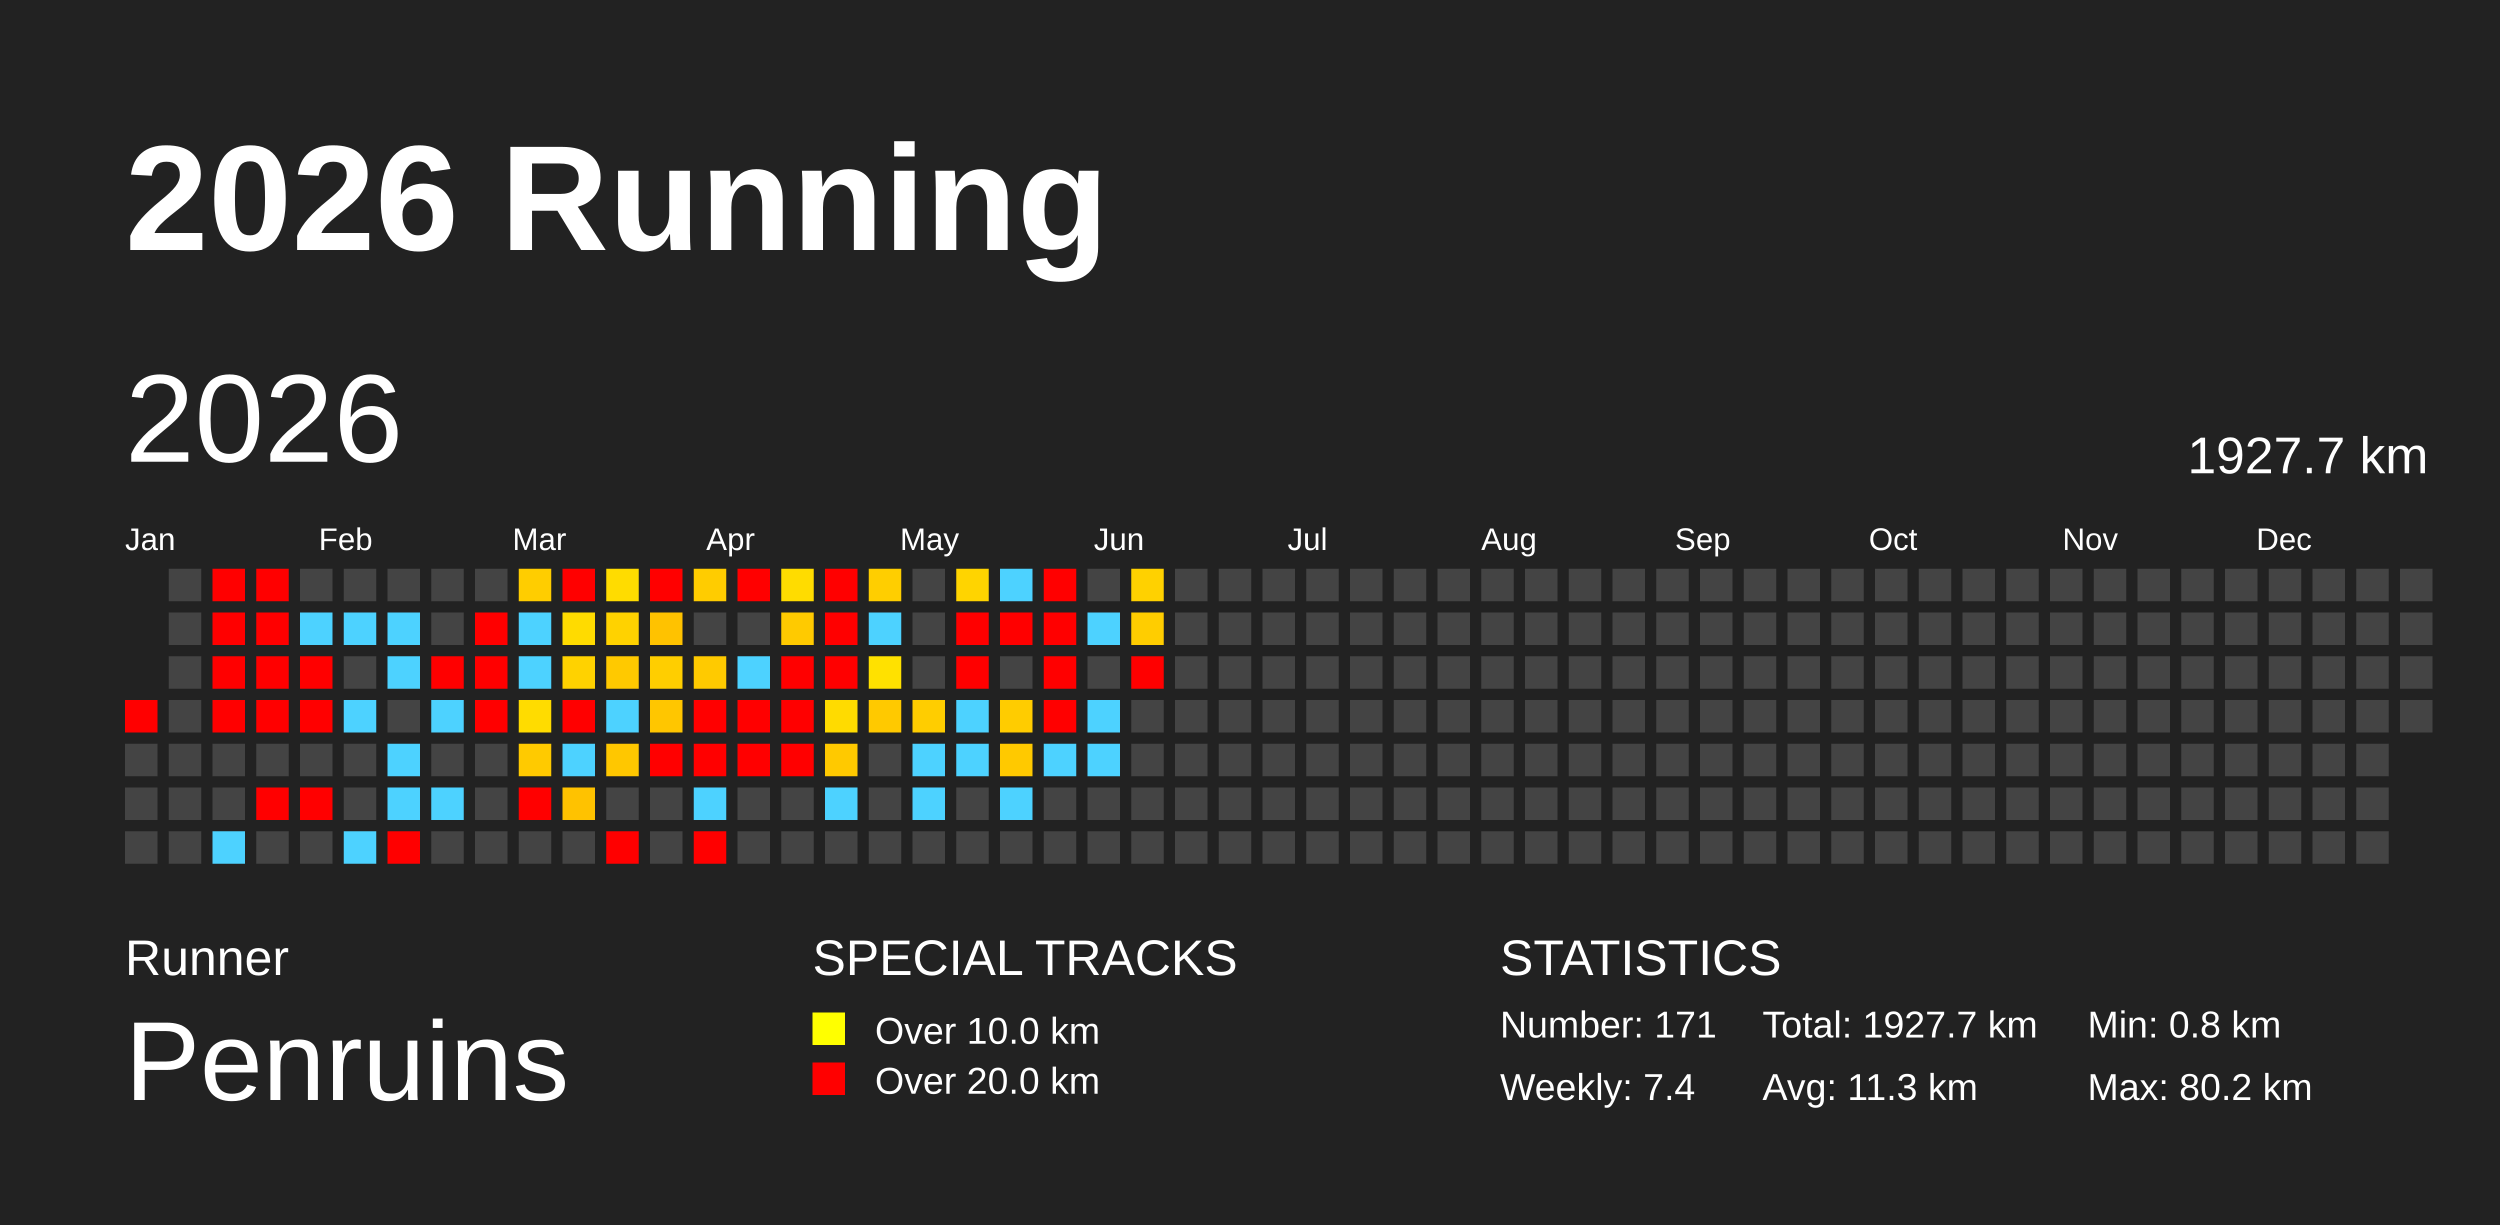
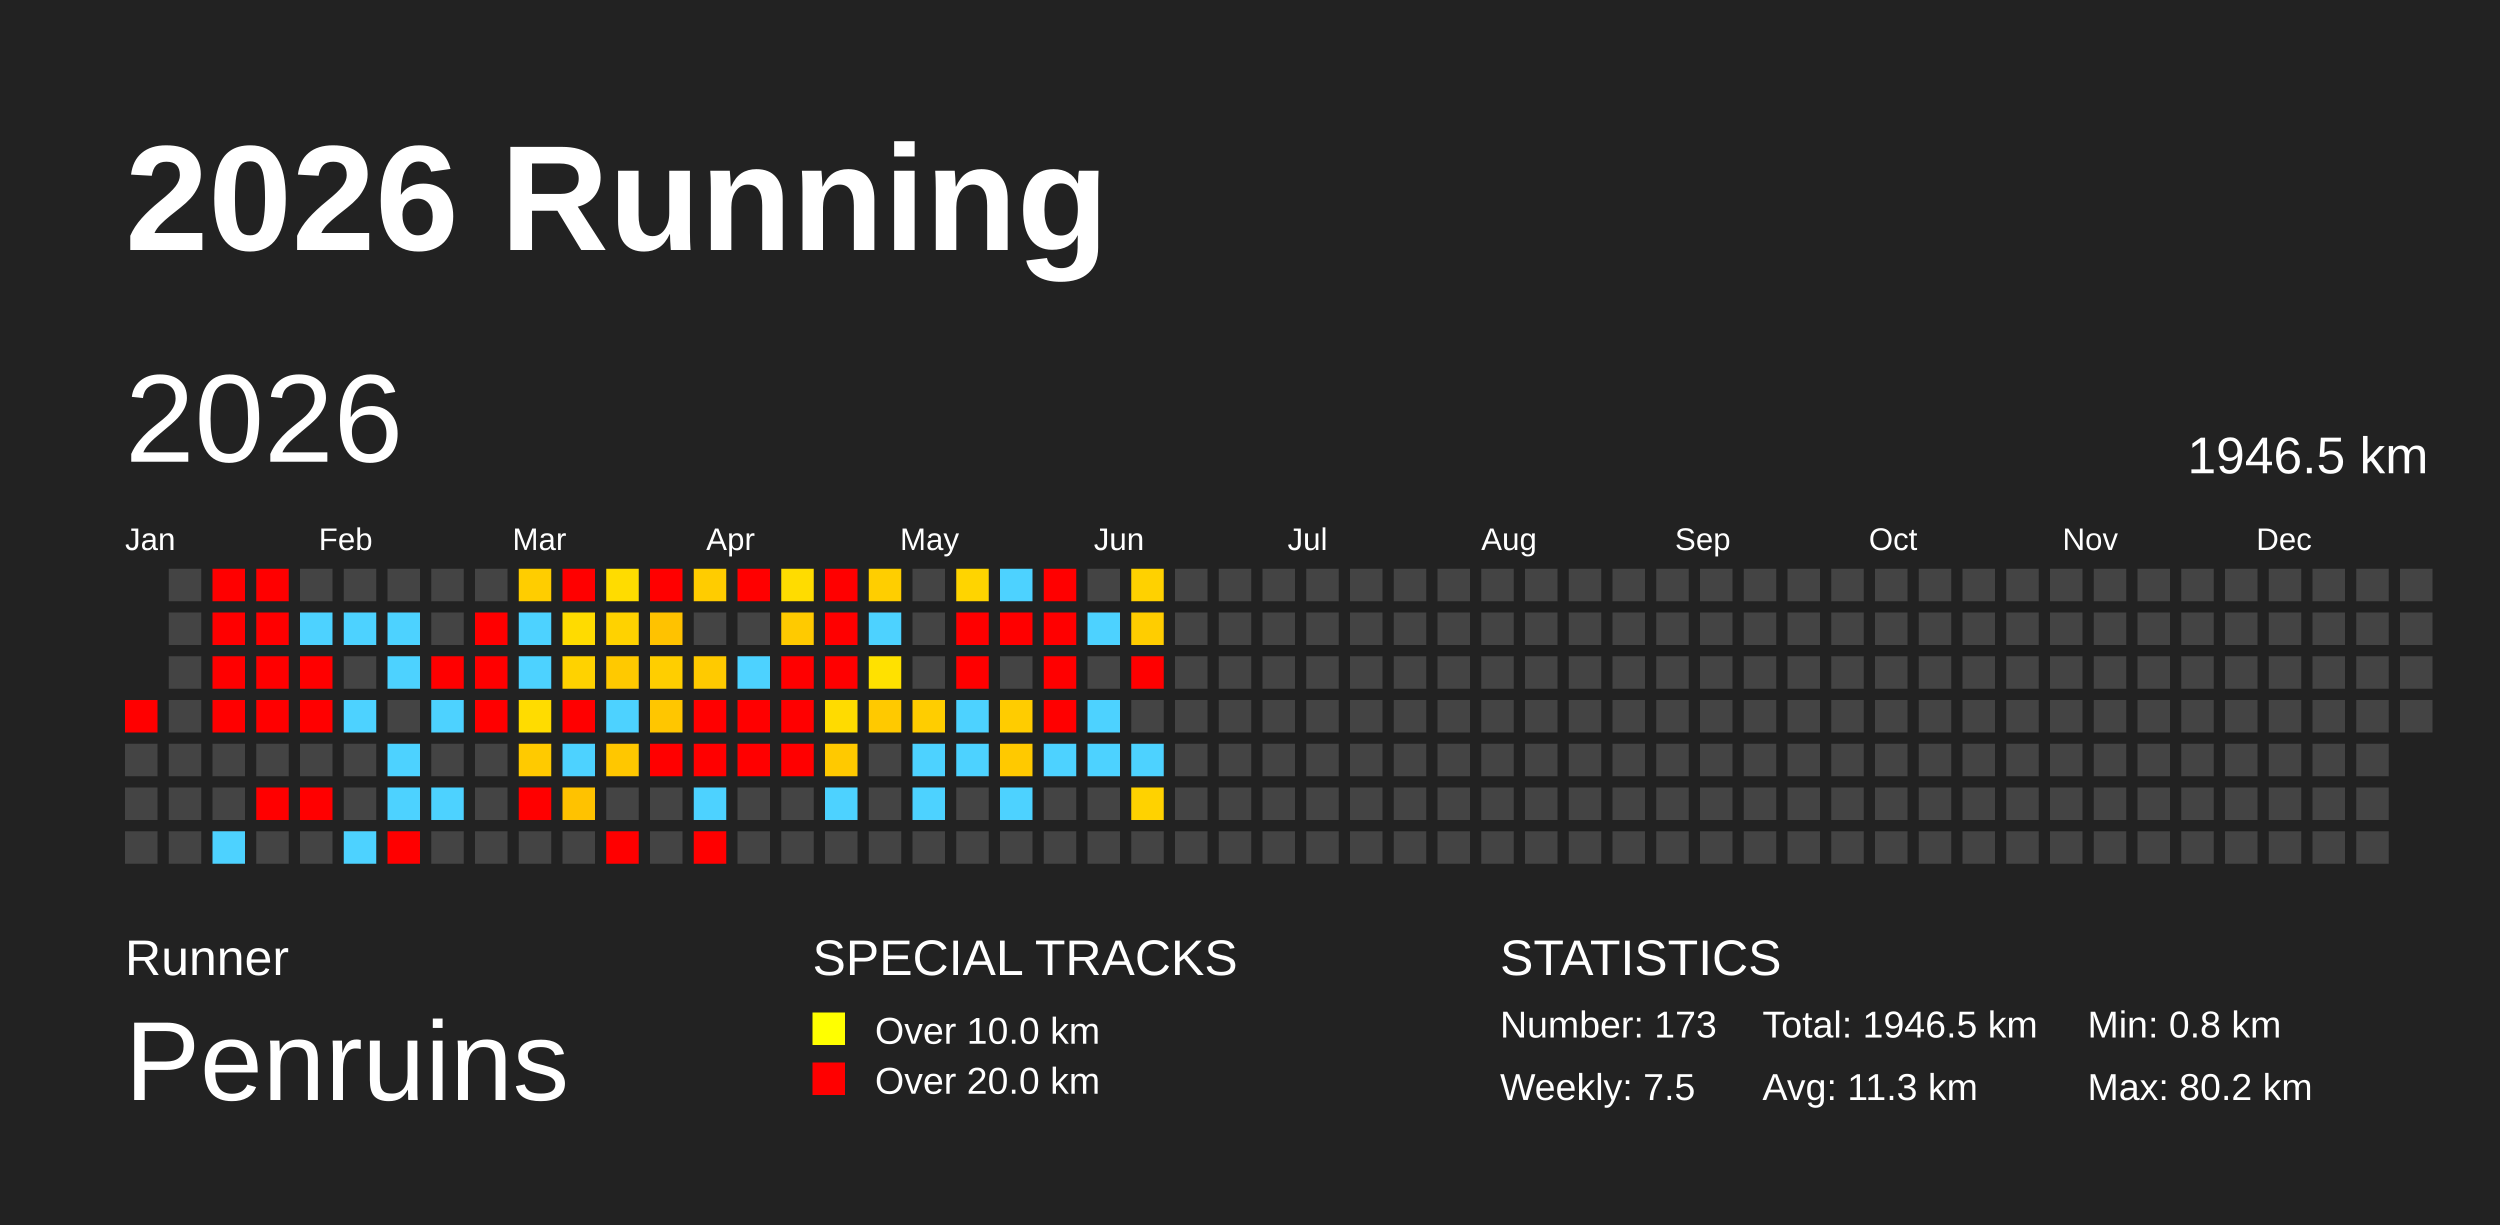
<svg xmlns="http://www.w3.org/2000/svg" baseProfile="full" height="98mm" version="1.1" viewBox="0,0,200,98" width="200mm">
  <defs />
  <rect fill="#222222" height="98" width="200" x="0" y="0" />
  <text fill="#FFFFFF" style="font-size:12px; font-family:Arial; font-weight:bold;" x="10" y="20">2026 Running</text>
  <text fill="#FFFFFF" style="font-size:4px; font-family:Arial" x="10" y="78">Runner</text>
  <text fill="#FFFFFF" style="font-size:9px; font-family:Arial" x="10" y="88">Penruins</text>
  <text fill="#FFFFFF" style="font-size:4px; font-family:Arial" x="65" y="78">SPECIAL TRACKS</text>
  <rect fill="yellow" height="2.6" width="2.6" x="65" y="81" />
  <text fill="#FFFFFF" style="font-size:3px; font-family:Arial" x="70" y="83.5">Over 10.0 km</text>
  <rect fill="red" height="2.6" width="2.6" x="65" y="85" />
  <text fill="#FFFFFF" style="font-size:3px; font-family:Arial" x="70" y="87.5">Over 20.0 km</text>
  <text fill="#FFFFFF" style="font-size:4px; font-family:Arial" x="120" y="78">STATISTICS</text>
-   <text fill="#FFFFFF" style="font-size:3px; font-family:Arial" x="120" y="83">Number: 171</text>
-   <text fill="#FFFFFF" style="font-size:3px; font-family:Arial" x="120" y="88">Weekly: 7.4</text>
-   <text fill="#FFFFFF" style="font-size:3px; font-family:Arial" x="141" y="83">Total: 1927.7 km</text>
+   <text fill="#FFFFFF" style="font-size:3px; font-family:Arial" x="120" y="83">Number: 173</text>
+   <text fill="#FFFFFF" style="font-size:3px; font-family:Arial" x="120" y="88">Weekly: 7.5</text>
+   <text fill="#FFFFFF" style="font-size:3px; font-family:Arial" x="141" y="83">Total: 1946.5 km</text>
  <text fill="#FFFFFF" style="font-size:3px; font-family:Arial" x="141" y="88">Avg: 11.3 km</text>
  <text fill="#FFFFFF" style="font-size:3px; font-family:Arial" x="167" y="83">Min: 0.8 km</text>
  <text fill="#FFFFFF" style="font-size:3px; font-family:Arial" x="167" y="88">Max: 80.2 km</text>
  <text dominant-baseline="hanging" fill="#FFFFFF" style="font-size:10.0px; font-family:Arial;" x="10" y="30">2026</text>
-   <text dominant-baseline="hanging" fill="#FFFFFF" style="font-size:4.125px; font-family:Arial;" x="175" y="35">1927.7 km</text>
+   <text dominant-baseline="hanging" fill="#FFFFFF" style="font-size:4.125px; font-family:Arial;" x="175" y="35">1946.5 km</text>
  <text fill="#FFFFFF" style="font-size:2.5px; font-family:Arial" x="10.0" y="44">Jan</text>
  <text fill="#FFFFFF" style="font-size:2.5px; font-family:Arial" x="25.5" y="44">Feb</text>
  <text fill="#FFFFFF" style="font-size:2.5px; font-family:Arial" x="41.0" y="44">Mar</text>
  <text fill="#FFFFFF" style="font-size:2.5px; font-family:Arial" x="56.5" y="44">Apr</text>
  <text fill="#FFFFFF" style="font-size:2.5px; font-family:Arial" x="72.0" y="44">May</text>
  <text fill="#FFFFFF" style="font-size:2.5px; font-family:Arial" x="87.5" y="44">Jun</text>
  <text fill="#FFFFFF" style="font-size:2.5px; font-family:Arial" x="103.0" y="44">Jul</text>
  <text fill="#FFFFFF" style="font-size:2.5px; font-family:Arial" x="118.5" y="44">Aug</text>
  <text fill="#FFFFFF" style="font-size:2.5px; font-family:Arial" x="134.0" y="44">Sep</text>
  <text fill="#FFFFFF" style="font-size:2.5px; font-family:Arial" x="149.5" y="44">Oct</text>
  <text fill="#FFFFFF" style="font-size:2.5px; font-family:Arial" x="165.0" y="44">Nov</text>
  <text fill="#FFFFFF" style="font-size:2.5px; font-family:Arial" x="180.5" y="44">Dec</text>
  <rect fill="red" height="2.6" width="2.6" x="10.0" y="56.0" />
  <rect fill="#444444" height="2.6" width="2.6" x="10.0" y="59.5" />
  <rect fill="#444444" height="2.6" width="2.6" x="10.0" y="63.0" />
  <rect fill="#444444" height="2.6" width="2.6" x="10.0" y="66.5" />
  <rect fill="#444444" height="2.6" width="2.6" x="13.5" y="45.5" />
  <rect fill="#444444" height="2.6" width="2.6" x="13.5" y="49.0" />
  <rect fill="#444444" height="2.6" width="2.6" x="13.5" y="52.5" />
  <rect fill="#444444" height="2.6" width="2.6" x="13.5" y="56.0" />
  <rect fill="#444444" height="2.6" width="2.6" x="13.5" y="59.5" />
  <rect fill="#444444" height="2.6" width="2.6" x="13.5" y="63.0" />
  <rect fill="#444444" height="2.6" width="2.6" x="13.5" y="66.5" />
  <rect fill="red" height="2.6" width="2.6" x="17.0" y="45.5" />
  <rect fill="red" height="2.6" width="2.6" x="17.0" y="49.0" />
  <rect fill="red" height="2.6" width="2.6" x="17.0" y="52.5" />
  <rect fill="red" height="2.6" width="2.6" x="17.0" y="56.0" />
  <rect fill="#444444" height="2.6" width="2.6" x="17.0" y="59.5" />
  <rect fill="#444444" height="2.6" width="2.6" x="17.0" y="63.0" />
  <rect fill="#4dd2ff" height="2.6" width="2.6" x="17.0" y="66.5" />
  <rect fill="red" height="2.6" width="2.6" x="20.5" y="45.5" />
  <rect fill="red" height="2.6" width="2.6" x="20.5" y="49.0" />
  <rect fill="red" height="2.6" width="2.6" x="20.5" y="52.5" />
  <rect fill="red" height="2.6" width="2.6" x="20.5" y="56.0" />
  <rect fill="#444444" height="2.6" width="2.6" x="20.5" y="59.5" />
  <rect fill="red" height="2.6" width="2.6" x="20.5" y="63.0" />
  <rect fill="#444444" height="2.6" width="2.6" x="20.5" y="66.5" />
  <rect fill="#444444" height="2.6" width="2.6" x="24.0" y="45.5" />
  <rect fill="#4dd2ff" height="2.6" width="2.6" x="24.0" y="49.0" />
  <rect fill="red" height="2.6" width="2.6" x="24.0" y="52.5" />
  <rect fill="red" height="2.6" width="2.6" x="24.0" y="56.0" />
  <rect fill="#444444" height="2.6" width="2.6" x="24.0" y="59.5" />
  <rect fill="red" height="2.6" width="2.6" x="24.0" y="63.0" />
  <rect fill="#444444" height="2.6" width="2.6" x="24.0" y="66.5" />
  <rect fill="#444444" height="2.6" width="2.6" x="27.5" y="45.5" />
  <rect fill="#4dd2ff" height="2.6" width="2.6" x="27.5" y="49.0" />
  <rect fill="#444444" height="2.6" width="2.6" x="27.5" y="52.5" />
  <rect fill="#4dd2ff" height="2.6" width="2.6" x="27.5" y="56.0" />
  <rect fill="#444444" height="2.6" width="2.6" x="27.5" y="59.5" />
  <rect fill="#444444" height="2.6" width="2.6" x="27.5" y="63.0" />
  <rect fill="#4dd2ff" height="2.6" width="2.6" x="27.5" y="66.5" />
  <rect fill="#444444" height="2.6" width="2.6" x="31.0" y="45.5" />
  <rect fill="#4dd2ff" height="2.6" width="2.6" x="31.0" y="49.0" />
  <rect fill="#4dd2ff" height="2.6" width="2.6" x="31.0" y="52.5" />
  <rect fill="#444444" height="2.6" width="2.6" x="31.0" y="56.0" />
  <rect fill="#4dd2ff" height="2.6" width="2.6" x="31.0" y="59.5" />
  <rect fill="#4dd2ff" height="2.6" width="2.6" x="31.0" y="63.0" />
  <rect fill="red" height="2.6" width="2.6" x="31.0" y="66.5" />
  <rect fill="#444444" height="2.6" width="2.6" x="34.5" y="45.5" />
  <rect fill="#444444" height="2.6" width="2.6" x="34.5" y="49.0" />
  <rect fill="red" height="2.6" width="2.6" x="34.5" y="52.5" />
  <rect fill="#4dd2ff" height="2.6" width="2.6" x="34.5" y="56.0" />
  <rect fill="#444444" height="2.6" width="2.6" x="34.5" y="59.5" />
  <rect fill="#4dd2ff" height="2.6" width="2.6" x="34.5" y="63.0" />
  <rect fill="#444444" height="2.6" width="2.6" x="34.5" y="66.5" />
  <rect fill="#444444" height="2.6" width="2.6" x="38.0" y="45.5" />
  <rect fill="red" height="2.6" width="2.6" x="38.0" y="49.0" />
  <rect fill="red" height="2.6" width="2.6" x="38.0" y="52.5" />
  <rect fill="red" height="2.6" width="2.6" x="38.0" y="56.0" />
  <rect fill="#444444" height="2.6" width="2.6" x="38.0" y="59.5" />
  <rect fill="#444444" height="2.6" width="2.6" x="38.0" y="63.0" />
  <rect fill="#444444" height="2.6" width="2.6" x="38.0" y="66.5" />
  <rect fill="#ffcd00" height="2.6" width="2.6" x="41.5" y="45.5" />
  <rect fill="#4dd2ff" height="2.6" width="2.6" x="41.5" y="49.0" />
  <rect fill="#4dd2ff" height="2.6" width="2.6" x="41.5" y="52.5" />
  <rect fill="#ffdc00" height="2.6" width="2.6" x="41.5" y="56.0" />
  <rect fill="#ffca00" height="2.6" width="2.6" x="41.5" y="59.5" />
  <rect fill="red" height="2.6" width="2.6" x="41.5" y="63.0" />
  <rect fill="#444444" height="2.6" width="2.6" x="41.5" y="66.5" />
  <rect fill="red" height="2.6" width="2.6" x="45.0" y="45.5" />
  <rect fill="#ffdb00" height="2.6" width="2.6" x="45.0" y="49.0" />
  <rect fill="#ffd200" height="2.6" width="2.6" x="45.0" y="52.5" />
  <rect fill="red" height="2.6" width="2.6" x="45.0" y="56.0" />
  <rect fill="#4dd2ff" height="2.6" width="2.6" x="45.0" y="59.5" />
  <rect fill="#ffc200" height="2.6" width="2.6" x="45.0" y="63.0" />
  <rect fill="#444444" height="2.6" width="2.6" x="45.0" y="66.5" />
  <rect fill="#ffdc00" height="2.6" width="2.6" x="48.5" y="45.5" />
  <rect fill="#ffd200" height="2.6" width="2.6" x="48.5" y="49.0" />
  <rect fill="#ffc900" height="2.6" width="2.6" x="48.5" y="52.5" />
  <rect fill="#4dd2ff" height="2.6" width="2.6" x="48.5" y="56.0" />
  <rect fill="#ffc700" height="2.6" width="2.6" x="48.5" y="59.5" />
  <rect fill="#444444" height="2.6" width="2.6" x="48.5" y="63.0" />
  <rect fill="red" height="2.6" width="2.6" x="48.5" y="66.5" />
  <rect fill="red" height="2.6" width="2.6" x="52.0" y="45.5" />
  <rect fill="#ffc200" height="2.6" width="2.6" x="52.0" y="49.0" />
  <rect fill="#ffce00" height="2.6" width="2.6" x="52.0" y="52.5" />
  <rect fill="#ffc600" height="2.6" width="2.6" x="52.0" y="56.0" />
  <rect fill="red" height="2.6" width="2.6" x="52.0" y="59.5" />
  <rect fill="#444444" height="2.6" width="2.6" x="52.0" y="63.0" />
  <rect fill="#444444" height="2.6" width="2.6" x="52.0" y="66.5" />
  <rect fill="#ffcc00" height="2.6" width="2.6" x="55.5" y="45.5" />
  <rect fill="#444444" height="2.6" width="2.6" x="55.5" y="49.0" />
  <rect fill="#ffca00" height="2.6" width="2.6" x="55.5" y="52.5" />
  <rect fill="red" height="2.6" width="2.6" x="55.5" y="56.0" />
  <rect fill="red" height="2.6" width="2.6" x="55.5" y="59.5" />
  <rect fill="#4dd2ff" height="2.6" width="2.6" x="55.5" y="63.0" />
  <rect fill="red" height="2.6" width="2.6" x="55.5" y="66.5" />
  <rect fill="red" height="2.6" width="2.6" x="59.0" y="45.5" />
  <rect fill="#444444" height="2.6" width="2.6" x="59.0" y="49.0" />
  <rect fill="#4dd2ff" height="2.6" width="2.6" x="59.0" y="52.5" />
  <rect fill="red" height="2.6" width="2.6" x="59.0" y="56.0" />
  <rect fill="red" height="2.6" width="2.6" x="59.0" y="59.5" />
  <rect fill="#444444" height="2.6" width="2.6" x="59.0" y="63.0" />
  <rect fill="#444444" height="2.6" width="2.6" x="59.0" y="66.5" />
  <rect fill="#ffdc00" height="2.6" width="2.6" x="62.5" y="45.5" />
  <rect fill="#ffca00" height="2.6" width="2.6" x="62.5" y="49.0" />
  <rect fill="red" height="2.6" width="2.6" x="62.5" y="52.5" />
  <rect fill="red" height="2.6" width="2.6" x="62.5" y="56.0" />
  <rect fill="red" height="2.6" width="2.6" x="62.5" y="59.5" />
  <rect fill="#444444" height="2.6" width="2.6" x="62.5" y="63.0" />
  <rect fill="#444444" height="2.6" width="2.6" x="62.5" y="66.5" />
  <rect fill="red" height="2.6" width="2.6" x="66.0" y="45.5" />
  <rect fill="red" height="2.6" width="2.6" x="66.0" y="49.0" />
  <rect fill="red" height="2.6" width="2.6" x="66.0" y="52.5" />
  <rect fill="#ffdb00" height="2.6" width="2.6" x="66.0" y="56.0" />
  <rect fill="#ffc900" height="2.6" width="2.6" x="66.0" y="59.5" />
  <rect fill="#4dd2ff" height="2.6" width="2.6" x="66.0" y="63.0" />
  <rect fill="#444444" height="2.6" width="2.6" x="66.0" y="66.5" />
  <rect fill="#ffce00" height="2.6" width="2.6" x="69.5" y="45.5" />
  <rect fill="#4dd2ff" height="2.6" width="2.6" x="69.5" y="49.0" />
  <rect fill="#ffe100" height="2.6" width="2.6" x="69.5" y="52.5" />
  <rect fill="#ffc900" height="2.6" width="2.6" x="69.5" y="56.0" />
  <rect fill="#444444" height="2.6" width="2.6" x="69.5" y="59.5" />
  <rect fill="#444444" height="2.6" width="2.6" x="69.5" y="63.0" />
  <rect fill="#444444" height="2.6" width="2.6" x="69.5" y="66.5" />
  <rect fill="#444444" height="2.6" width="2.6" x="73.0" y="45.5" />
  <rect fill="#444444" height="2.6" width="2.6" x="73.0" y="49.0" />
  <rect fill="#444444" height="2.6" width="2.6" x="73.0" y="52.5" />
  <rect fill="#ffcd00" height="2.6" width="2.6" x="73.0" y="56.0" />
  <rect fill="#4dd2ff" height="2.6" width="2.6" x="73.0" y="59.5" />
  <rect fill="#4dd2ff" height="2.6" width="2.6" x="73.0" y="63.0" />
  <rect fill="#444444" height="2.6" width="2.6" x="73.0" y="66.5" />
  <rect fill="#ffd400" height="2.6" width="2.6" x="76.5" y="45.5" />
  <rect fill="red" height="2.6" width="2.6" x="76.5" y="49.0" />
  <rect fill="red" height="2.6" width="2.6" x="76.5" y="52.5" />
  <rect fill="#4dd2ff" height="2.6" width="2.6" x="76.5" y="56.0" />
  <rect fill="#4dd2ff" height="2.6" width="2.6" x="76.5" y="59.5" />
  <rect fill="#444444" height="2.6" width="2.6" x="76.5" y="63.0" />
  <rect fill="#444444" height="2.6" width="2.6" x="76.5" y="66.5" />
  <rect fill="#4dd2ff" height="2.6" width="2.6" x="80.0" y="45.5" />
  <rect fill="red" height="2.6" width="2.6" x="80.0" y="49.0" />
  <rect fill="#444444" height="2.6" width="2.6" x="80.0" y="52.5" />
  <rect fill="#ffcc00" height="2.6" width="2.6" x="80.0" y="56.0" />
  <rect fill="#ffc900" height="2.6" width="2.6" x="80.0" y="59.5" />
  <rect fill="#4dd2ff" height="2.6" width="2.6" x="80.0" y="63.0" />
  <rect fill="#444444" height="2.6" width="2.6" x="80.0" y="66.5" />
  <rect fill="red" height="2.6" width="2.6" x="83.5" y="45.5" />
  <rect fill="red" height="2.6" width="2.6" x="83.5" y="49.0" />
  <rect fill="red" height="2.6" width="2.6" x="83.5" y="52.5" />
  <rect fill="red" height="2.6" width="2.6" x="83.5" y="56.0" />
  <rect fill="#4dd2ff" height="2.6" width="2.6" x="83.5" y="59.5" />
  <rect fill="#444444" height="2.6" width="2.6" x="83.5" y="63.0" />
  <rect fill="#444444" height="2.6" width="2.6" x="83.5" y="66.5" />
  <rect fill="#444444" height="2.6" width="2.6" x="87.0" y="45.5" />
  <rect fill="#4dd2ff" height="2.6" width="2.6" x="87.0" y="49.0" />
  <rect fill="#444444" height="2.6" width="2.6" x="87.0" y="52.5" />
  <rect fill="#4dd2ff" height="2.6" width="2.6" x="87.0" y="56.0" />
  <rect fill="#4dd2ff" height="2.6" width="2.6" x="87.0" y="59.5" />
  <rect fill="#444444" height="2.6" width="2.6" x="87.0" y="63.0" />
  <rect fill="#444444" height="2.6" width="2.6" x="87.0" y="66.5" />
  <rect fill="#ffd100" height="2.6" width="2.6" x="90.5" y="45.5" />
  <rect fill="#ffcd00" height="2.6" width="2.6" x="90.5" y="49.0" />
  <rect fill="red" height="2.6" width="2.6" x="90.5" y="52.5" />
  <rect fill="#444444" height="2.6" width="2.6" x="90.5" y="56.0" />
-   <rect fill="#444444" height="2.6" width="2.6" x="90.5" y="59.5" />
-   <rect fill="#444444" height="2.6" width="2.6" x="90.5" y="63.0" />
+   <rect fill="#4dd2ff" height="2.6" width="2.6" x="90.5" y="59.5" />
+   <rect fill="#ffd200" height="2.6" width="2.6" x="90.5" y="63.0" />
  <rect fill="#444444" height="2.6" width="2.6" x="90.5" y="66.5" />
  <rect fill="#444444" height="2.6" width="2.6" x="94.0" y="45.5" />
  <rect fill="#444444" height="2.6" width="2.6" x="94.0" y="49.0" />
  <rect fill="#444444" height="2.6" width="2.6" x="94.0" y="52.5" />
  <rect fill="#444444" height="2.6" width="2.6" x="94.0" y="56.0" />
  <rect fill="#444444" height="2.6" width="2.6" x="94.0" y="59.5" />
  <rect fill="#444444" height="2.6" width="2.6" x="94.0" y="63.0" />
  <rect fill="#444444" height="2.6" width="2.6" x="94.0" y="66.5" />
  <rect fill="#444444" height="2.6" width="2.6" x="97.5" y="45.5" />
  <rect fill="#444444" height="2.6" width="2.6" x="97.5" y="49.0" />
  <rect fill="#444444" height="2.6" width="2.6" x="97.5" y="52.5" />
  <rect fill="#444444" height="2.6" width="2.6" x="97.5" y="56.0" />
  <rect fill="#444444" height="2.6" width="2.6" x="97.5" y="59.5" />
  <rect fill="#444444" height="2.6" width="2.6" x="97.5" y="63.0" />
  <rect fill="#444444" height="2.6" width="2.6" x="97.5" y="66.5" />
  <rect fill="#444444" height="2.6" width="2.6" x="101.0" y="45.5" />
  <rect fill="#444444" height="2.6" width="2.6" x="101.0" y="49.0" />
  <rect fill="#444444" height="2.6" width="2.6" x="101.0" y="52.5" />
  <rect fill="#444444" height="2.6" width="2.6" x="101.0" y="56.0" />
  <rect fill="#444444" height="2.6" width="2.6" x="101.0" y="59.5" />
  <rect fill="#444444" height="2.6" width="2.6" x="101.0" y="63.0" />
  <rect fill="#444444" height="2.6" width="2.6" x="101.0" y="66.5" />
  <rect fill="#444444" height="2.6" width="2.6" x="104.5" y="45.5" />
  <rect fill="#444444" height="2.6" width="2.6" x="104.5" y="49.0" />
  <rect fill="#444444" height="2.6" width="2.6" x="104.5" y="52.5" />
  <rect fill="#444444" height="2.6" width="2.6" x="104.5" y="56.0" />
  <rect fill="#444444" height="2.6" width="2.6" x="104.5" y="59.5" />
  <rect fill="#444444" height="2.6" width="2.6" x="104.5" y="63.0" />
  <rect fill="#444444" height="2.6" width="2.6" x="104.5" y="66.5" />
  <rect fill="#444444" height="2.6" width="2.6" x="108.0" y="45.5" />
  <rect fill="#444444" height="2.6" width="2.6" x="108.0" y="49.0" />
  <rect fill="#444444" height="2.6" width="2.6" x="108.0" y="52.5" />
  <rect fill="#444444" height="2.6" width="2.6" x="108.0" y="56.0" />
  <rect fill="#444444" height="2.6" width="2.6" x="108.0" y="59.5" />
  <rect fill="#444444" height="2.6" width="2.6" x="108.0" y="63.0" />
  <rect fill="#444444" height="2.6" width="2.6" x="108.0" y="66.5" />
  <rect fill="#444444" height="2.6" width="2.6" x="111.5" y="45.5" />
  <rect fill="#444444" height="2.6" width="2.6" x="111.5" y="49.0" />
  <rect fill="#444444" height="2.6" width="2.6" x="111.5" y="52.5" />
  <rect fill="#444444" height="2.6" width="2.6" x="111.5" y="56.0" />
  <rect fill="#444444" height="2.6" width="2.6" x="111.5" y="59.5" />
  <rect fill="#444444" height="2.6" width="2.6" x="111.5" y="63.0" />
  <rect fill="#444444" height="2.6" width="2.6" x="111.5" y="66.5" />
  <rect fill="#444444" height="2.6" width="2.6" x="115.0" y="45.5" />
  <rect fill="#444444" height="2.6" width="2.6" x="115.0" y="49.0" />
  <rect fill="#444444" height="2.6" width="2.6" x="115.0" y="52.5" />
  <rect fill="#444444" height="2.6" width="2.6" x="115.0" y="56.0" />
  <rect fill="#444444" height="2.6" width="2.6" x="115.0" y="59.5" />
  <rect fill="#444444" height="2.6" width="2.6" x="115.0" y="63.0" />
  <rect fill="#444444" height="2.6" width="2.6" x="115.0" y="66.5" />
  <rect fill="#444444" height="2.6" width="2.6" x="118.5" y="45.5" />
  <rect fill="#444444" height="2.6" width="2.6" x="118.5" y="49.0" />
  <rect fill="#444444" height="2.6" width="2.6" x="118.5" y="52.5" />
  <rect fill="#444444" height="2.6" width="2.6" x="118.5" y="56.0" />
  <rect fill="#444444" height="2.6" width="2.6" x="118.5" y="59.5" />
  <rect fill="#444444" height="2.6" width="2.6" x="118.5" y="63.0" />
  <rect fill="#444444" height="2.6" width="2.6" x="118.5" y="66.5" />
  <rect fill="#444444" height="2.6" width="2.6" x="122.0" y="45.5" />
  <rect fill="#444444" height="2.6" width="2.6" x="122.0" y="49.0" />
  <rect fill="#444444" height="2.6" width="2.6" x="122.0" y="52.5" />
  <rect fill="#444444" height="2.6" width="2.6" x="122.0" y="56.0" />
  <rect fill="#444444" height="2.6" width="2.6" x="122.0" y="59.5" />
  <rect fill="#444444" height="2.6" width="2.6" x="122.0" y="63.0" />
  <rect fill="#444444" height="2.6" width="2.6" x="122.0" y="66.5" />
  <rect fill="#444444" height="2.6" width="2.6" x="125.5" y="45.5" />
  <rect fill="#444444" height="2.6" width="2.6" x="125.5" y="49.0" />
  <rect fill="#444444" height="2.6" width="2.6" x="125.5" y="52.5" />
  <rect fill="#444444" height="2.6" width="2.6" x="125.5" y="56.0" />
  <rect fill="#444444" height="2.6" width="2.6" x="125.5" y="59.5" />
  <rect fill="#444444" height="2.6" width="2.6" x="125.5" y="63.0" />
  <rect fill="#444444" height="2.6" width="2.6" x="125.5" y="66.5" />
  <rect fill="#444444" height="2.6" width="2.6" x="129.0" y="45.5" />
  <rect fill="#444444" height="2.6" width="2.6" x="129.0" y="49.0" />
  <rect fill="#444444" height="2.6" width="2.6" x="129.0" y="52.5" />
  <rect fill="#444444" height="2.6" width="2.6" x="129.0" y="56.0" />
  <rect fill="#444444" height="2.6" width="2.6" x="129.0" y="59.5" />
  <rect fill="#444444" height="2.6" width="2.6" x="129.0" y="63.0" />
  <rect fill="#444444" height="2.6" width="2.6" x="129.0" y="66.5" />
  <rect fill="#444444" height="2.6" width="2.6" x="132.5" y="45.5" />
  <rect fill="#444444" height="2.6" width="2.6" x="132.5" y="49.0" />
  <rect fill="#444444" height="2.6" width="2.6" x="132.5" y="52.5" />
  <rect fill="#444444" height="2.6" width="2.6" x="132.5" y="56.0" />
  <rect fill="#444444" height="2.6" width="2.6" x="132.5" y="59.5" />
  <rect fill="#444444" height="2.6" width="2.6" x="132.5" y="63.0" />
  <rect fill="#444444" height="2.6" width="2.6" x="132.5" y="66.5" />
  <rect fill="#444444" height="2.6" width="2.6" x="136.0" y="45.5" />
  <rect fill="#444444" height="2.6" width="2.6" x="136.0" y="49.0" />
  <rect fill="#444444" height="2.6" width="2.6" x="136.0" y="52.5" />
  <rect fill="#444444" height="2.6" width="2.6" x="136.0" y="56.0" />
  <rect fill="#444444" height="2.6" width="2.6" x="136.0" y="59.5" />
  <rect fill="#444444" height="2.6" width="2.6" x="136.0" y="63.0" />
  <rect fill="#444444" height="2.6" width="2.6" x="136.0" y="66.5" />
  <rect fill="#444444" height="2.6" width="2.6" x="139.5" y="45.5" />
  <rect fill="#444444" height="2.6" width="2.6" x="139.5" y="49.0" />
  <rect fill="#444444" height="2.6" width="2.6" x="139.5" y="52.5" />
  <rect fill="#444444" height="2.6" width="2.6" x="139.5" y="56.0" />
  <rect fill="#444444" height="2.6" width="2.6" x="139.5" y="59.5" />
  <rect fill="#444444" height="2.6" width="2.6" x="139.5" y="63.0" />
  <rect fill="#444444" height="2.6" width="2.6" x="139.5" y="66.5" />
  <rect fill="#444444" height="2.6" width="2.6" x="143.0" y="45.5" />
  <rect fill="#444444" height="2.6" width="2.6" x="143.0" y="49.0" />
  <rect fill="#444444" height="2.6" width="2.6" x="143.0" y="52.5" />
  <rect fill="#444444" height="2.6" width="2.6" x="143.0" y="56.0" />
  <rect fill="#444444" height="2.6" width="2.6" x="143.0" y="59.5" />
  <rect fill="#444444" height="2.6" width="2.6" x="143.0" y="63.0" />
  <rect fill="#444444" height="2.6" width="2.6" x="143.0" y="66.5" />
  <rect fill="#444444" height="2.6" width="2.6" x="146.5" y="45.5" />
  <rect fill="#444444" height="2.6" width="2.6" x="146.5" y="49.0" />
  <rect fill="#444444" height="2.6" width="2.6" x="146.5" y="52.5" />
  <rect fill="#444444" height="2.6" width="2.6" x="146.5" y="56.0" />
  <rect fill="#444444" height="2.6" width="2.6" x="146.5" y="59.5" />
  <rect fill="#444444" height="2.6" width="2.6" x="146.5" y="63.0" />
  <rect fill="#444444" height="2.6" width="2.6" x="146.5" y="66.5" />
  <rect fill="#444444" height="2.6" width="2.6" x="150.0" y="45.5" />
  <rect fill="#444444" height="2.6" width="2.6" x="150.0" y="49.0" />
  <rect fill="#444444" height="2.6" width="2.6" x="150.0" y="52.5" />
  <rect fill="#444444" height="2.6" width="2.6" x="150.0" y="56.0" />
  <rect fill="#444444" height="2.6" width="2.6" x="150.0" y="59.5" />
  <rect fill="#444444" height="2.6" width="2.6" x="150.0" y="63.0" />
  <rect fill="#444444" height="2.6" width="2.6" x="150.0" y="66.5" />
  <rect fill="#444444" height="2.6" width="2.6" x="153.5" y="45.5" />
  <rect fill="#444444" height="2.6" width="2.6" x="153.5" y="49.0" />
  <rect fill="#444444" height="2.6" width="2.6" x="153.5" y="52.5" />
  <rect fill="#444444" height="2.6" width="2.6" x="153.5" y="56.0" />
  <rect fill="#444444" height="2.6" width="2.6" x="153.5" y="59.5" />
  <rect fill="#444444" height="2.6" width="2.6" x="153.5" y="63.0" />
  <rect fill="#444444" height="2.6" width="2.6" x="153.5" y="66.5" />
  <rect fill="#444444" height="2.6" width="2.6" x="157.0" y="45.5" />
  <rect fill="#444444" height="2.6" width="2.6" x="157.0" y="49.0" />
  <rect fill="#444444" height="2.6" width="2.6" x="157.0" y="52.5" />
  <rect fill="#444444" height="2.6" width="2.6" x="157.0" y="56.0" />
  <rect fill="#444444" height="2.6" width="2.6" x="157.0" y="59.5" />
  <rect fill="#444444" height="2.6" width="2.6" x="157.0" y="63.0" />
  <rect fill="#444444" height="2.6" width="2.6" x="157.0" y="66.5" />
  <rect fill="#444444" height="2.6" width="2.6" x="160.5" y="45.5" />
  <rect fill="#444444" height="2.6" width="2.6" x="160.5" y="49.0" />
  <rect fill="#444444" height="2.6" width="2.6" x="160.5" y="52.5" />
  <rect fill="#444444" height="2.6" width="2.6" x="160.5" y="56.0" />
  <rect fill="#444444" height="2.6" width="2.6" x="160.5" y="59.5" />
  <rect fill="#444444" height="2.6" width="2.6" x="160.5" y="63.0" />
  <rect fill="#444444" height="2.6" width="2.6" x="160.5" y="66.5" />
  <rect fill="#444444" height="2.6" width="2.6" x="164.0" y="45.5" />
  <rect fill="#444444" height="2.6" width="2.6" x="164.0" y="49.0" />
  <rect fill="#444444" height="2.6" width="2.6" x="164.0" y="52.5" />
  <rect fill="#444444" height="2.6" width="2.6" x="164.0" y="56.0" />
  <rect fill="#444444" height="2.6" width="2.6" x="164.0" y="59.5" />
  <rect fill="#444444" height="2.6" width="2.6" x="164.0" y="63.0" />
  <rect fill="#444444" height="2.6" width="2.6" x="164.0" y="66.5" />
  <rect fill="#444444" height="2.6" width="2.6" x="167.5" y="45.5" />
  <rect fill="#444444" height="2.6" width="2.6" x="167.5" y="49.0" />
  <rect fill="#444444" height="2.6" width="2.6" x="167.5" y="52.5" />
  <rect fill="#444444" height="2.6" width="2.6" x="167.5" y="56.0" />
  <rect fill="#444444" height="2.6" width="2.6" x="167.5" y="59.5" />
  <rect fill="#444444" height="2.6" width="2.6" x="167.5" y="63.0" />
  <rect fill="#444444" height="2.6" width="2.6" x="167.5" y="66.5" />
  <rect fill="#444444" height="2.6" width="2.6" x="171.0" y="45.5" />
  <rect fill="#444444" height="2.6" width="2.6" x="171.0" y="49.0" />
  <rect fill="#444444" height="2.6" width="2.6" x="171.0" y="52.5" />
  <rect fill="#444444" height="2.6" width="2.6" x="171.0" y="56.0" />
  <rect fill="#444444" height="2.6" width="2.6" x="171.0" y="59.5" />
  <rect fill="#444444" height="2.6" width="2.6" x="171.0" y="63.0" />
  <rect fill="#444444" height="2.6" width="2.6" x="171.0" y="66.5" />
  <rect fill="#444444" height="2.6" width="2.6" x="174.5" y="45.5" />
  <rect fill="#444444" height="2.6" width="2.6" x="174.5" y="49.0" />
  <rect fill="#444444" height="2.6" width="2.6" x="174.5" y="52.5" />
  <rect fill="#444444" height="2.6" width="2.6" x="174.5" y="56.0" />
  <rect fill="#444444" height="2.6" width="2.6" x="174.5" y="59.5" />
  <rect fill="#444444" height="2.6" width="2.6" x="174.5" y="63.0" />
  <rect fill="#444444" height="2.6" width="2.6" x="174.5" y="66.5" />
  <rect fill="#444444" height="2.6" width="2.6" x="178.0" y="45.5" />
  <rect fill="#444444" height="2.6" width="2.6" x="178.0" y="49.0" />
  <rect fill="#444444" height="2.6" width="2.6" x="178.0" y="52.5" />
  <rect fill="#444444" height="2.6" width="2.6" x="178.0" y="56.0" />
  <rect fill="#444444" height="2.6" width="2.6" x="178.0" y="59.5" />
  <rect fill="#444444" height="2.6" width="2.6" x="178.0" y="63.0" />
  <rect fill="#444444" height="2.6" width="2.6" x="178.0" y="66.5" />
  <rect fill="#444444" height="2.6" width="2.6" x="181.5" y="45.5" />
  <rect fill="#444444" height="2.6" width="2.6" x="181.5" y="49.0" />
  <rect fill="#444444" height="2.6" width="2.6" x="181.5" y="52.5" />
  <rect fill="#444444" height="2.6" width="2.6" x="181.5" y="56.0" />
  <rect fill="#444444" height="2.6" width="2.6" x="181.5" y="59.5" />
  <rect fill="#444444" height="2.6" width="2.6" x="181.5" y="63.0" />
  <rect fill="#444444" height="2.6" width="2.6" x="181.5" y="66.5" />
  <rect fill="#444444" height="2.6" width="2.6" x="185.0" y="45.5" />
  <rect fill="#444444" height="2.6" width="2.6" x="185.0" y="49.0" />
  <rect fill="#444444" height="2.6" width="2.6" x="185.0" y="52.5" />
  <rect fill="#444444" height="2.6" width="2.6" x="185.0" y="56.0" />
  <rect fill="#444444" height="2.6" width="2.6" x="185.0" y="59.5" />
  <rect fill="#444444" height="2.6" width="2.6" x="185.0" y="63.0" />
  <rect fill="#444444" height="2.6" width="2.6" x="185.0" y="66.5" />
  <rect fill="#444444" height="2.6" width="2.6" x="188.5" y="45.5" />
  <rect fill="#444444" height="2.6" width="2.6" x="188.5" y="49.0" />
  <rect fill="#444444" height="2.6" width="2.6" x="188.5" y="52.5" />
  <rect fill="#444444" height="2.6" width="2.6" x="188.5" y="56.0" />
  <rect fill="#444444" height="2.6" width="2.6" x="188.5" y="59.5" />
  <rect fill="#444444" height="2.6" width="2.6" x="188.5" y="63.0" />
  <rect fill="#444444" height="2.6" width="2.6" x="188.5" y="66.5" />
  <rect fill="#444444" height="2.6" width="2.6" x="192.0" y="45.5" />
  <rect fill="#444444" height="2.6" width="2.6" x="192.0" y="49.0" />
  <rect fill="#444444" height="2.6" width="2.6" x="192.0" y="52.5" />
  <rect fill="#444444" height="2.6" width="2.6" x="192.0" y="56.0" />
</svg>
